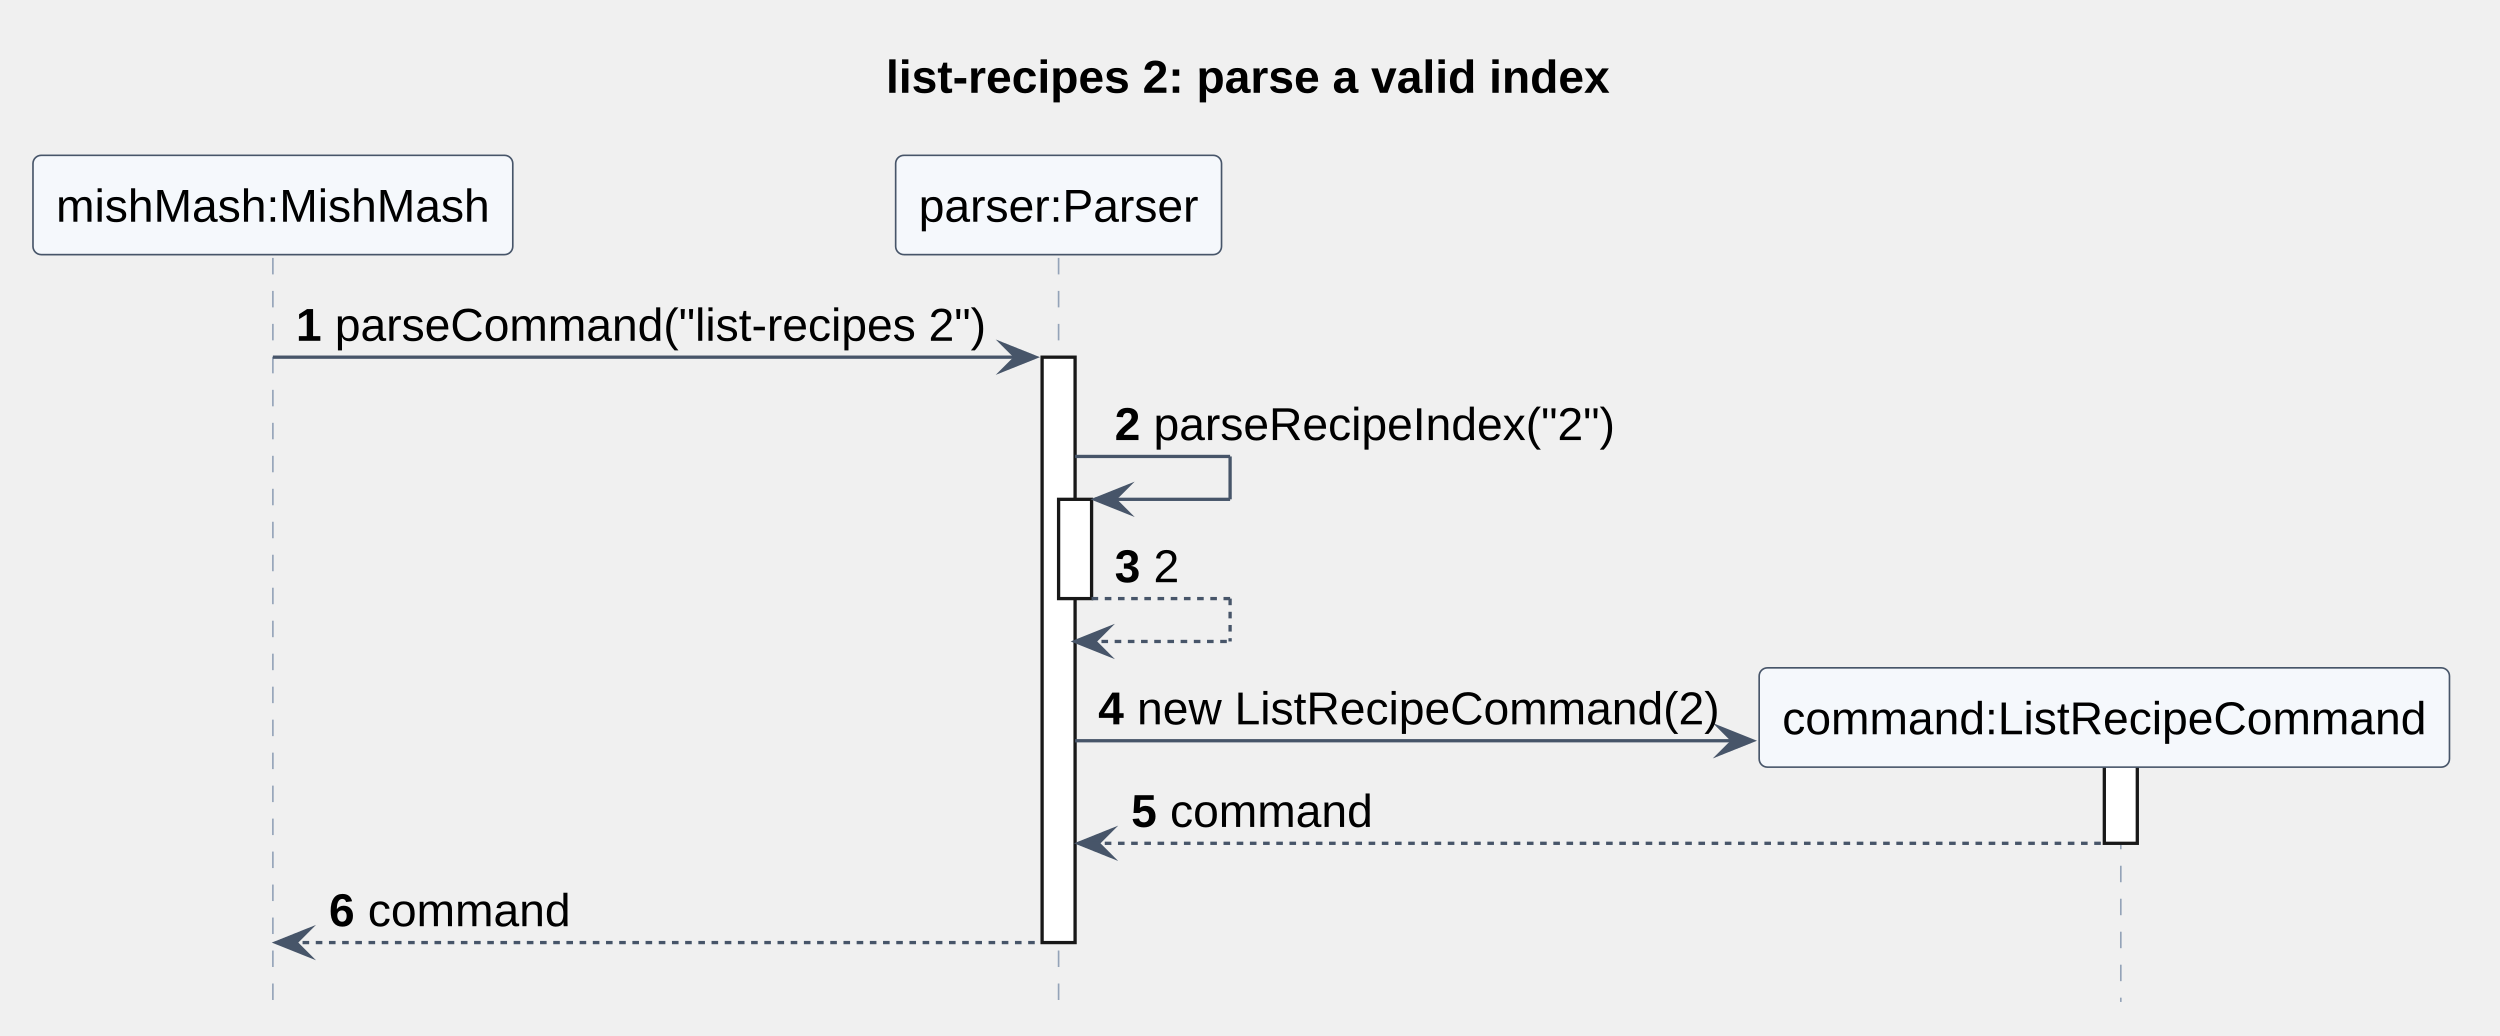
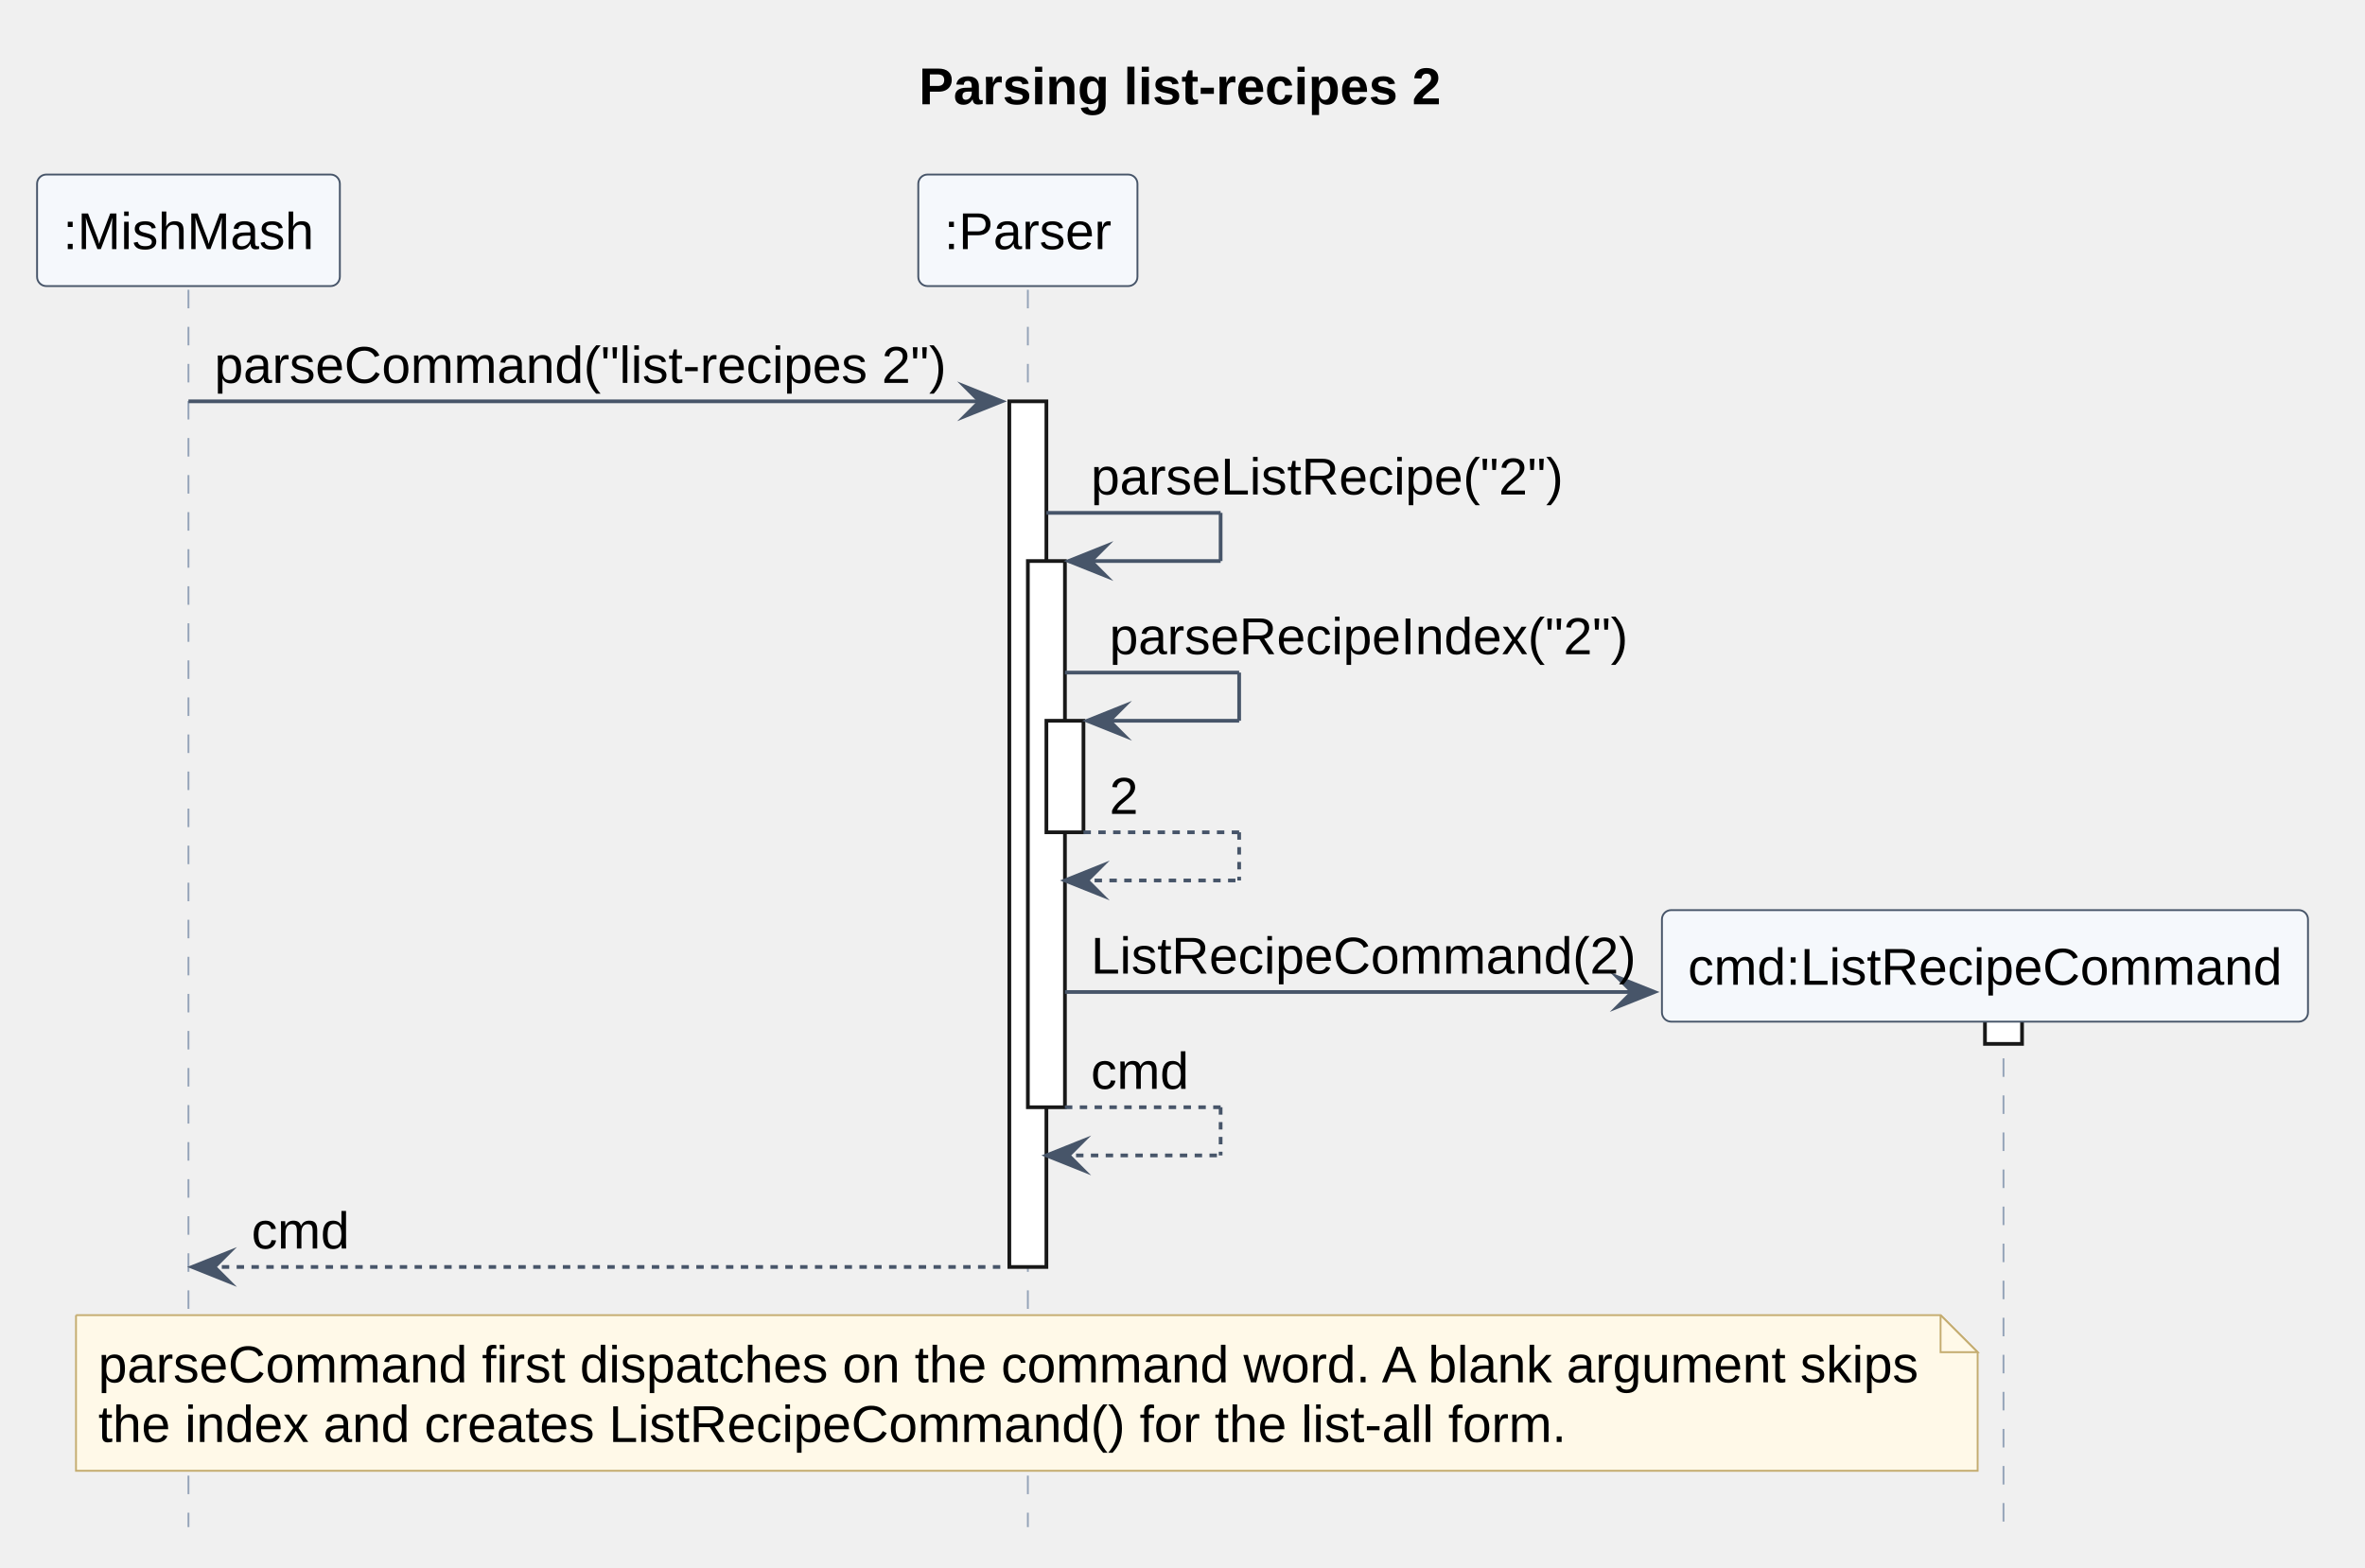
- <svg xmlns="http://www.w3.org/2000/svg" version="1.1" data-diagram-type="SEQUENCE" style="width:758px;height:314px;background:#FFFFFF;" width="758px" height="314px" viewBox="0 0 758 314" zoomAndPan="magnify" preserveAspectRatio="none" contentStyleType="text/css">
+ <svg xmlns="http://www.w3.org/2000/svg" version="1.1" data-diagram-type="SEQUENCE" style="width:638px;height:423px;background:#FFFFFF;" width="638px" height="423px" viewBox="0 0 638 423" zoomAndPan="magnify" preserveAspectRatio="none" contentStyleType="text/css">
  <defs />
  <g font-family="sans-serif" lengthAdjust="spacing">
    <g class="title" data-source-line="2">
-       <text x="268.624" y="28.132" fill="#000" font-size="14" textLength="219.434" font-weight="700" font-family="Arial">list-recipes 2: parse a valid index</text>
+       <text x="247.89" y="28.132" fill="#000" font-size="14" textLength="140.841" font-weight="700" font-family="Arial">Parsing list-recipes 2</text>
    </g>
-     <g class="participant-lifeline" data-qualified-name="App" data-entity-uid="part1" id="part1-lifeline" data-source-line="5">
+     <g class="participant-lifeline" data-qualified-name="App" data-entity-uid="part1" id="part1-lifeline" data-source-line="4">
      <g>
-         <rect x="79.238" y="78.197" width="8" height="225.592" fill="#000" fill-opacity="0" />
-         <line x1="82.738" y1="78.197" x2="82.738" y2="303.789" style="stroke:#94A3B8;stroke-width:0.5;stroke-dasharray:5,5;" />
+         <rect x="47.341" y="78.197" width="8" height="333.888" fill="#000" fill-opacity="0" />
+         <line x1="50.841" y1="78.197" x2="50.841" y2="412.085" style="stroke:#94A3B8;stroke-width:0.5;stroke-dasharray:5,5;" />
      </g>
    </g>
-     <g class="participant-lifeline" data-qualified-name="Parser" data-entity-uid="part2" id="part2-lifeline" data-source-line="6">
+     <g class="participant-lifeline" data-qualified-name="Parser" data-entity-uid="part2" id="part2-lifeline" data-source-line="5">
      <g>
-         <rect x="317.466" y="78.197" width="8" height="225.592" fill="#000" fill-opacity="0" />
-         <line x1="320.966" y1="78.197" x2="320.966" y2="303.789" style="stroke:#94A3B8;stroke-width:0.5;stroke-dasharray:5,5;" />
+         <rect x="273.784" y="78.197" width="8" height="333.888" fill="#000" fill-opacity="0" />
+         <line x1="277.284" y1="78.197" x2="277.284" y2="412.085" style="stroke:#94A3B8;stroke-width:0.5;stroke-dasharray:5,5;" />
      </g>
    </g>
    <g>
-       <rect x="315.966" y="108.296" width="10" height="177.493" fill="#FFF" style="stroke:#181818;stroke-width:1;" />
+       <rect x="272.284" y="108.296" width="10" height="233.592" fill="#FFF" style="stroke:#181818;stroke-width:1;" />
    </g>
    <g>
-       <rect x="320.966" y="151.395" width="10" height="30.099" fill="#FFF" style="stroke:#181818;stroke-width:1;" />
+       <rect x="277.284" y="151.395" width="10" height="147.395" fill="#FFF" style="stroke:#181818;stroke-width:1;" />
    </g>
-     <g class="participant-lifeline" data-qualified-name="Command" data-entity-uid="part3" id="part3-lifeline" data-source-line="7">
+     <g>
+       <rect x="282.284" y="194.493" width="10" height="30.099" fill="#FFF" style="stroke:#181818;stroke-width:1;" />
+     </g>
+     <g class="participant-lifeline" data-qualified-name="Cmd" data-entity-uid="part3" id="part3-lifeline" data-source-line="6">
      <g>
-         <rect x="639.531" y="202.493" width="8" height="101.296" fill="#000" fill-opacity="0" />
-         <line x1="643.031" y1="202.493" x2="643.031" y2="303.789" style="stroke:#94A3B8;stroke-width:0.5;stroke-dasharray:5,5;" />
+         <rect x="536.979" y="245.592" width="8" height="166.493" fill="#000" fill-opacity="0" />
+         <line x1="540.479" y1="245.592" x2="540.479" y2="412.085" style="stroke:#94A3B8;stroke-width:0.5;stroke-dasharray:5,5;" />
      </g>
    </g>
    <g>
-       <rect x="638.031" y="224.592" width="10" height="31.099" fill="#FFF" style="stroke:#181818;stroke-width:1;" />
+       <rect x="535.479" y="267.69" width="10" height="14" fill="#FFF" style="stroke:#181818;stroke-width:1;" />
    </g>
-     <g class="participant participant-head" data-qualified-name="App" data-entity-uid="part1" id="part1-head" data-source-line="5">
-       <rect x="10" y="47.099" width="145.476" height="30.099" fill="#F5F8FC" style="stroke:#475569;stroke-width:0.5;" rx="2.5" ry="2.5" />
-       <text x="17" y="67.23" fill="#000" font-size="14" textLength="131.476" font-family="Arial">mishMash:MishMash</text>
+     <g class="participant participant-head" data-qualified-name="App" data-entity-uid="part1" id="part1-head" data-source-line="4">
+       <rect x="10" y="47.099" width="81.683" height="30.099" fill="#F5F8FC" style="stroke:#475569;stroke-width:0.5;" rx="2.5" ry="2.5" />
+       <text x="17" y="67.23" fill="#000" font-size="14" textLength="67.683" font-family="Arial">:MishMash</text>
    </g>
-     <g class="participant participant-head" data-qualified-name="Parser" data-entity-uid="part2" id="part2-head" data-source-line="6">
-       <rect x="271.563" y="47.099" width="98.807" height="30.099" fill="#F5F8FC" style="stroke:#475569;stroke-width:0.5;" rx="2.5" ry="2.5" />
-       <text x="278.563" y="67.23" fill="#000" font-size="14" textLength="84.807" font-family="Arial">parser:Parser</text>
+     <g class="participant participant-head" data-qualified-name="Parser" data-entity-uid="part2" id="part2-head" data-source-line="5">
+       <rect x="247.722" y="47.099" width="59.124" height="30.099" fill="#F5F8FC" style="stroke:#475569;stroke-width:0.5;" rx="2.5" ry="2.5" />
+       <text x="254.722" y="67.23" fill="#000" font-size="14" textLength="45.124" font-family="Arial">:Parser</text>
    </g>
-     <g class="message" data-entity-1="part1" data-entity-2="part2" id="msg1" data-source-line="9">
-       <polygon points="303.966,104.296,313.966,108.296,303.966,112.296,307.966,108.296" fill="#475569" style="stroke:#475569;stroke-width:1;stroke-linejoin:miter;stroke-miterlimit:10;" />
-       <line x1="82.738" y1="108.296" x2="309.966" y2="108.296" style="stroke:#475569;stroke-width:1;" />
-       <text x="89.738" y="103.329" fill="#000" font-size="14" font-weight="700" font-family="Arial">1</text>
-       <text x="101.524" y="103.329" fill="#000" font-size="14" textLength="176.135" font-family="Arial">parseCommand("list-recipes</text>
-       <text x="277.659" y="103.329" fill="#000" font-size="14" font-family="Arial"> </text>
-       <text x="281.548" y="103.329" fill="#000" font-size="14" textLength="17.418" font-family="Arial">2")</text>
+     <g class="message" data-entity-1="part1" data-entity-2="part2" id="msg1" data-source-line="8">
+       <polygon points="260.284,104.296,270.284,108.296,260.284,112.296,264.284,108.296" fill="#475569" style="stroke:#475569;stroke-width:1;stroke-linejoin:miter;stroke-miterlimit:10;" />
+       <line x1="50.841" y1="108.296" x2="266.284" y2="108.296" style="stroke:#475569;stroke-width:1;" />
+       <text x="57.841" y="103.329" fill="#000" font-size="14" textLength="176.135" font-family="Arial">parseCommand("list-recipes</text>
+       <text x="233.976" y="103.329" fill="#000" font-size="14" font-family="Arial"> </text>
+       <text x="237.866" y="103.329" fill="#000" font-size="14" textLength="17.418" font-family="Arial">2")</text>
    </g>
-     <g class="message" data-entity-1="part2" data-entity-2="part2" id="msg2" data-source-line="11">
-       <line x1="325.966" y1="138.395" x2="372.966" y2="138.395" style="stroke:#475569;stroke-width:1;" />
-       <line x1="372.966" y1="138.395" x2="372.966" y2="151.395" style="stroke:#475569;stroke-width:1;" />
-       <line x1="331.966" y1="151.395" x2="372.966" y2="151.395" style="stroke:#475569;stroke-width:1;" />
-       <polygon points="341.966,147.395,331.966,151.395,341.966,155.395,337.966,151.395" fill="#475569" style="stroke:#475569;stroke-width:1;stroke-linejoin:miter;stroke-miterlimit:10;" />
-       <text x="337.966" y="133.428" fill="#000" font-size="14" font-weight="700" font-family="Arial">2</text>
-       <text x="349.752" y="133.428" fill="#000" font-size="14" textLength="139.897" font-family="Arial">parseRecipeIndex("2")</text>
+     <g class="message" data-entity-1="part2" data-entity-2="part2" id="msg2" data-source-line="10">
+       <line x1="282.284" y1="138.395" x2="329.284" y2="138.395" style="stroke:#475569;stroke-width:1;" />
+       <line x1="329.284" y1="138.395" x2="329.284" y2="151.395" style="stroke:#475569;stroke-width:1;" />
+       <line x1="288.284" y1="151.395" x2="329.284" y2="151.395" style="stroke:#475569;stroke-width:1;" />
+       <polygon points="298.284,147.395,288.284,151.395,298.284,155.395,294.284,151.395" fill="#475569" style="stroke:#475569;stroke-width:1;stroke-linejoin:miter;stroke-miterlimit:10;" />
+       <text x="294.284" y="133.428" fill="#000" font-size="14" textLength="127.436" font-family="Arial">parseListRecipe("2")</text>
    </g>
-     <g class="message" data-entity-1="part2" data-entity-2="part2" id="msg3" data-source-line="13">
-       <line x1="330.966" y1="181.493" x2="372.966" y2="181.493" style="stroke:#475569;stroke-width:1;stroke-dasharray:2,2;" />
-       <line x1="372.966" y1="181.493" x2="372.966" y2="194.493" style="stroke:#475569;stroke-width:1;stroke-dasharray:2,2;" />
-       <line x1="325.966" y1="194.493" x2="372.966" y2="194.493" style="stroke:#475569;stroke-width:1;stroke-dasharray:2,2;" />
-       <polygon points="335.966,190.493,325.966,194.493,335.966,198.493,331.966,194.493" fill="#475569" style="stroke:#475569;stroke-width:1;stroke-linejoin:miter;stroke-miterlimit:10;" />
-       <text x="337.966" y="176.526" fill="#000" font-size="14" font-weight="700" font-family="Arial">3</text>
-       <text x="349.752" y="176.526" fill="#000" font-size="14" font-family="Arial">2</text>
+     <g class="message" data-entity-1="part2" data-entity-2="part2" id="msg3" data-source-line="12">
+       <line x1="287.284" y1="181.493" x2="334.284" y2="181.493" style="stroke:#475569;stroke-width:1;" />
+       <line x1="334.284" y1="181.493" x2="334.284" y2="194.493" style="stroke:#475569;stroke-width:1;" />
+       <line x1="293.284" y1="194.493" x2="334.284" y2="194.493" style="stroke:#475569;stroke-width:1;" />
+       <polygon points="303.284,190.493,293.284,194.493,303.284,198.493,299.284,194.493" fill="#475569" style="stroke:#475569;stroke-width:1;stroke-linejoin:miter;stroke-miterlimit:10;" />
+       <text x="299.284" y="176.526" fill="#000" font-size="14" textLength="139.897" font-family="Arial">parseRecipeIndex("2")</text>
    </g>
-     <g class="participant participant-head" data-qualified-name="Command" data-entity-uid="part3" id="part3-head" data-source-line="7">
-       <rect x="533.379" y="202.493" width="209.303" height="30.099" fill="#F5F8FC" style="stroke:#475569;stroke-width:0.5;" rx="2.5" ry="2.5" />
-       <text x="540.379" y="222.625" fill="#000" font-size="14" textLength="195.303" font-family="Arial">command:ListRecipeCommand</text>
+     <g class="message" data-entity-1="part2" data-entity-2="part2" id="msg4" data-source-line="14">
+       <line x1="292.284" y1="224.592" x2="334.284" y2="224.592" style="stroke:#475569;stroke-width:1;stroke-dasharray:2,2;" />
+       <line x1="334.284" y1="224.592" x2="334.284" y2="237.592" style="stroke:#475569;stroke-width:1;stroke-dasharray:2,2;" />
+       <line x1="287.284" y1="237.592" x2="334.284" y2="237.592" style="stroke:#475569;stroke-width:1;stroke-dasharray:2,2;" />
+       <polygon points="297.284,233.592,287.284,237.592,297.284,241.592,293.284,237.592" fill="#475569" style="stroke:#475569;stroke-width:1;stroke-linejoin:miter;stroke-miterlimit:10;" />
+       <text x="299.284" y="219.625" fill="#000" font-size="14" font-family="Arial">2</text>
    </g>
-     <g class="message" data-entity-1="part2" data-entity-2="part3" id="msg4" data-source-line="16">
-       <polygon points="521.379,220.592,531.379,224.592,521.379,228.592,525.379,224.592" fill="#475569" style="stroke:#475569;stroke-width:1;stroke-linejoin:miter;stroke-miterlimit:10;" />
-       <line x1="325.966" y1="224.592" x2="527.379" y2="224.592" style="stroke:#475569;stroke-width:1;" />
-       <text x="332.966" y="219.625" fill="#000" font-size="14" font-weight="700" font-family="Arial">4</text>
-       <text x="344.752" y="219.625" fill="#000" font-size="14" textLength="25.683" font-family="Arial">new</text>
-       <text x="370.435" y="219.625" fill="#000" font-size="14" font-family="Arial"> </text>
-       <text x="374.325" y="219.625" fill="#000" font-size="14" textLength="147.055" font-family="Arial">ListRecipeCommand(2)</text>
+     <g class="participant participant-head" data-qualified-name="Cmd" data-entity-uid="part3" id="part3-head" data-source-line="6">
+       <rect x="448.338" y="245.592" width="174.282" height="30.099" fill="#F5F8FC" style="stroke:#475569;stroke-width:0.5;" rx="2.5" ry="2.5" />
+       <text x="455.338" y="265.724" fill="#000" font-size="14" textLength="160.282" font-family="Arial">cmd:ListRecipeCommand</text>
    </g>
-     <g class="message" data-entity-1="part3" data-entity-2="part2" id="msg5" data-source-line="18">
-       <polygon points="336.966,251.69,326.966,255.69,336.966,259.69,332.966,255.69" fill="#475569" style="stroke:#475569;stroke-width:1;stroke-linejoin:miter;stroke-miterlimit:10;" />
-       <line x1="330.966" y1="255.69" x2="637.031" y2="255.69" style="stroke:#475569;stroke-width:1;stroke-dasharray:2,2;" />
-       <text x="342.966" y="250.724" fill="#000" font-size="14" font-weight="700" font-family="Arial">5</text>
-       <text x="354.752" y="250.724" fill="#000" font-size="14" textLength="61.469" font-family="Arial">command</text>
+     <g class="message" data-entity-1="part2" data-entity-2="part3" id="msg5" data-source-line="17">
+       <polygon points="436.338,263.69,446.338,267.69,436.338,271.69,440.338,267.69" fill="#475569" style="stroke:#475569;stroke-width:1;stroke-linejoin:miter;stroke-miterlimit:10;" />
+       <line x1="287.284" y1="267.69" x2="442.338" y2="267.69" style="stroke:#475569;stroke-width:1;" />
+       <text x="294.284" y="262.724" fill="#000" font-size="14" textLength="147.055" font-family="Arial">ListRecipeCommand(2)</text>
    </g>
-     <g class="message" data-entity-1="part2" data-entity-2="part1" id="msg6" data-source-line="20">
-       <polygon points="93.738,281.789,83.738,285.789,93.738,289.789,89.738,285.789" fill="#475569" style="stroke:#475569;stroke-width:1;stroke-linejoin:miter;stroke-miterlimit:10;" />
-       <line x1="87.738" y1="285.789" x2="314.966" y2="285.789" style="stroke:#475569;stroke-width:1;stroke-dasharray:2,2;" />
-       <text x="99.738" y="280.822" fill="#000" font-size="14" font-weight="700" font-family="Arial">6</text>
-       <text x="111.524" y="280.822" fill="#000" font-size="14" textLength="61.469" font-family="Arial">command</text>
+     <g class="message" data-entity-1="part2" data-entity-2="part2" id="msg6" data-source-line="20">
+       <line x1="287.284" y1="298.789" x2="329.284" y2="298.789" style="stroke:#475569;stroke-width:1;stroke-dasharray:2,2;" />
+       <line x1="329.284" y1="298.789" x2="329.284" y2="311.789" style="stroke:#475569;stroke-width:1;stroke-dasharray:2,2;" />
+       <line x1="282.284" y1="311.789" x2="329.284" y2="311.789" style="stroke:#475569;stroke-width:1;stroke-dasharray:2,2;" />
+       <polygon points="292.284,307.789,282.284,311.789,292.284,315.789,288.284,311.789" fill="#475569" style="stroke:#475569;stroke-width:1;stroke-linejoin:miter;stroke-miterlimit:10;" />
+       <text x="294.284" y="293.822" fill="#000" font-size="14" textLength="26.448" font-family="Arial">cmd</text>
    </g>
+     <g class="message" data-entity-1="part2" data-entity-2="part1" id="msg7" data-source-line="22">
+       <polygon points="61.841,337.888,51.841,341.888,61.841,345.888,57.841,341.888" fill="#475569" style="stroke:#475569;stroke-width:1;stroke-linejoin:miter;stroke-miterlimit:10;" />
+       <line x1="55.841" y1="341.888" x2="271.284" y2="341.888" style="stroke:#475569;stroke-width:1;stroke-dasharray:2,2;" />
+       <text x="67.841" y="336.921" fill="#000" font-size="14" textLength="26.448" font-family="Arial">cmd</text>
+     </g>
+     <path d="M20.502,354.888 L20.502,396.888 L533.502,396.888 L533.502,364.888 L523.502,354.888 L20.502,354.888" style="stroke:#C4AC70;stroke-width:0.5;" fill="#FFF9E8" />
+     <path d="M523.502,354.888 L523.502,364.888 L533.502,364.888 L523.502,354.888" style="stroke:#C4AC70;stroke-width:0.5;" fill="#FFF9E8" />
+     <text x="26.502" y="373.02" fill="#000" font-size="14" textLength="492.563" font-family="Arial">parseCommand first dispatches on the command word. A blank argument skips</text>
+     <text x="26.502" y="389.118" fill="#000" font-size="14" textLength="396.054" font-family="Arial">the index and creates ListRecipeCommand() for the list-all form.</text>
  </g>
</svg>
